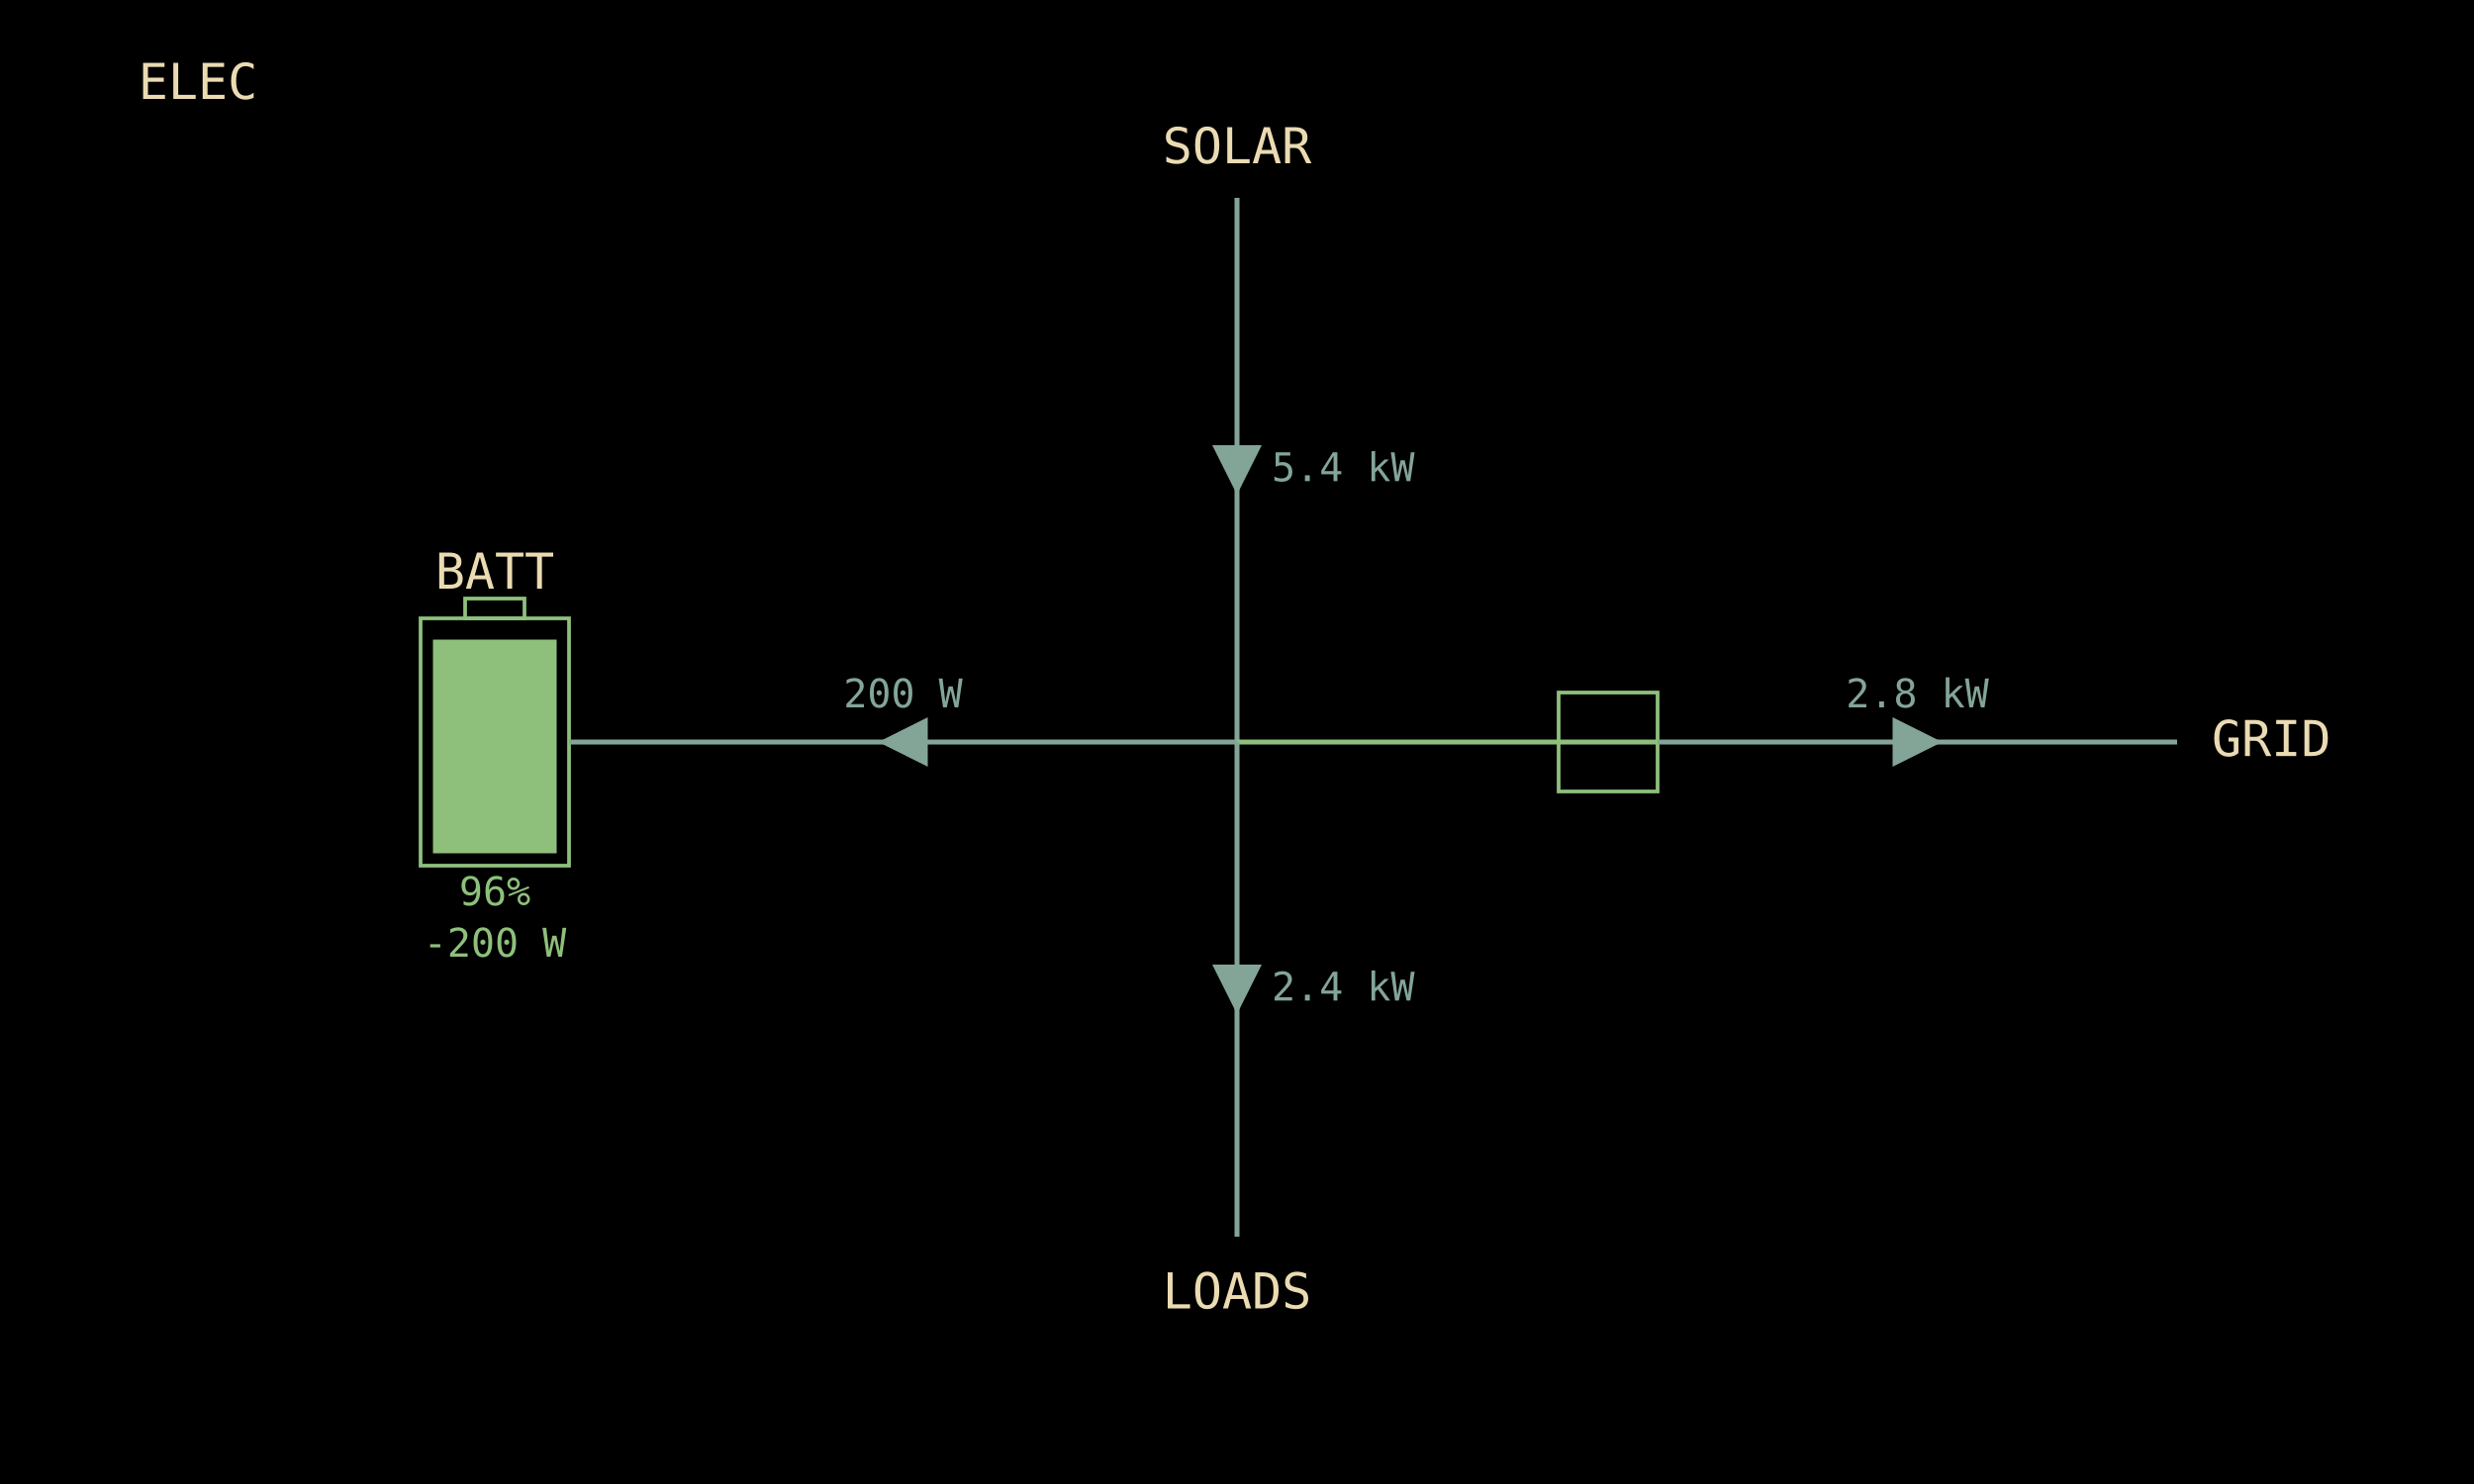
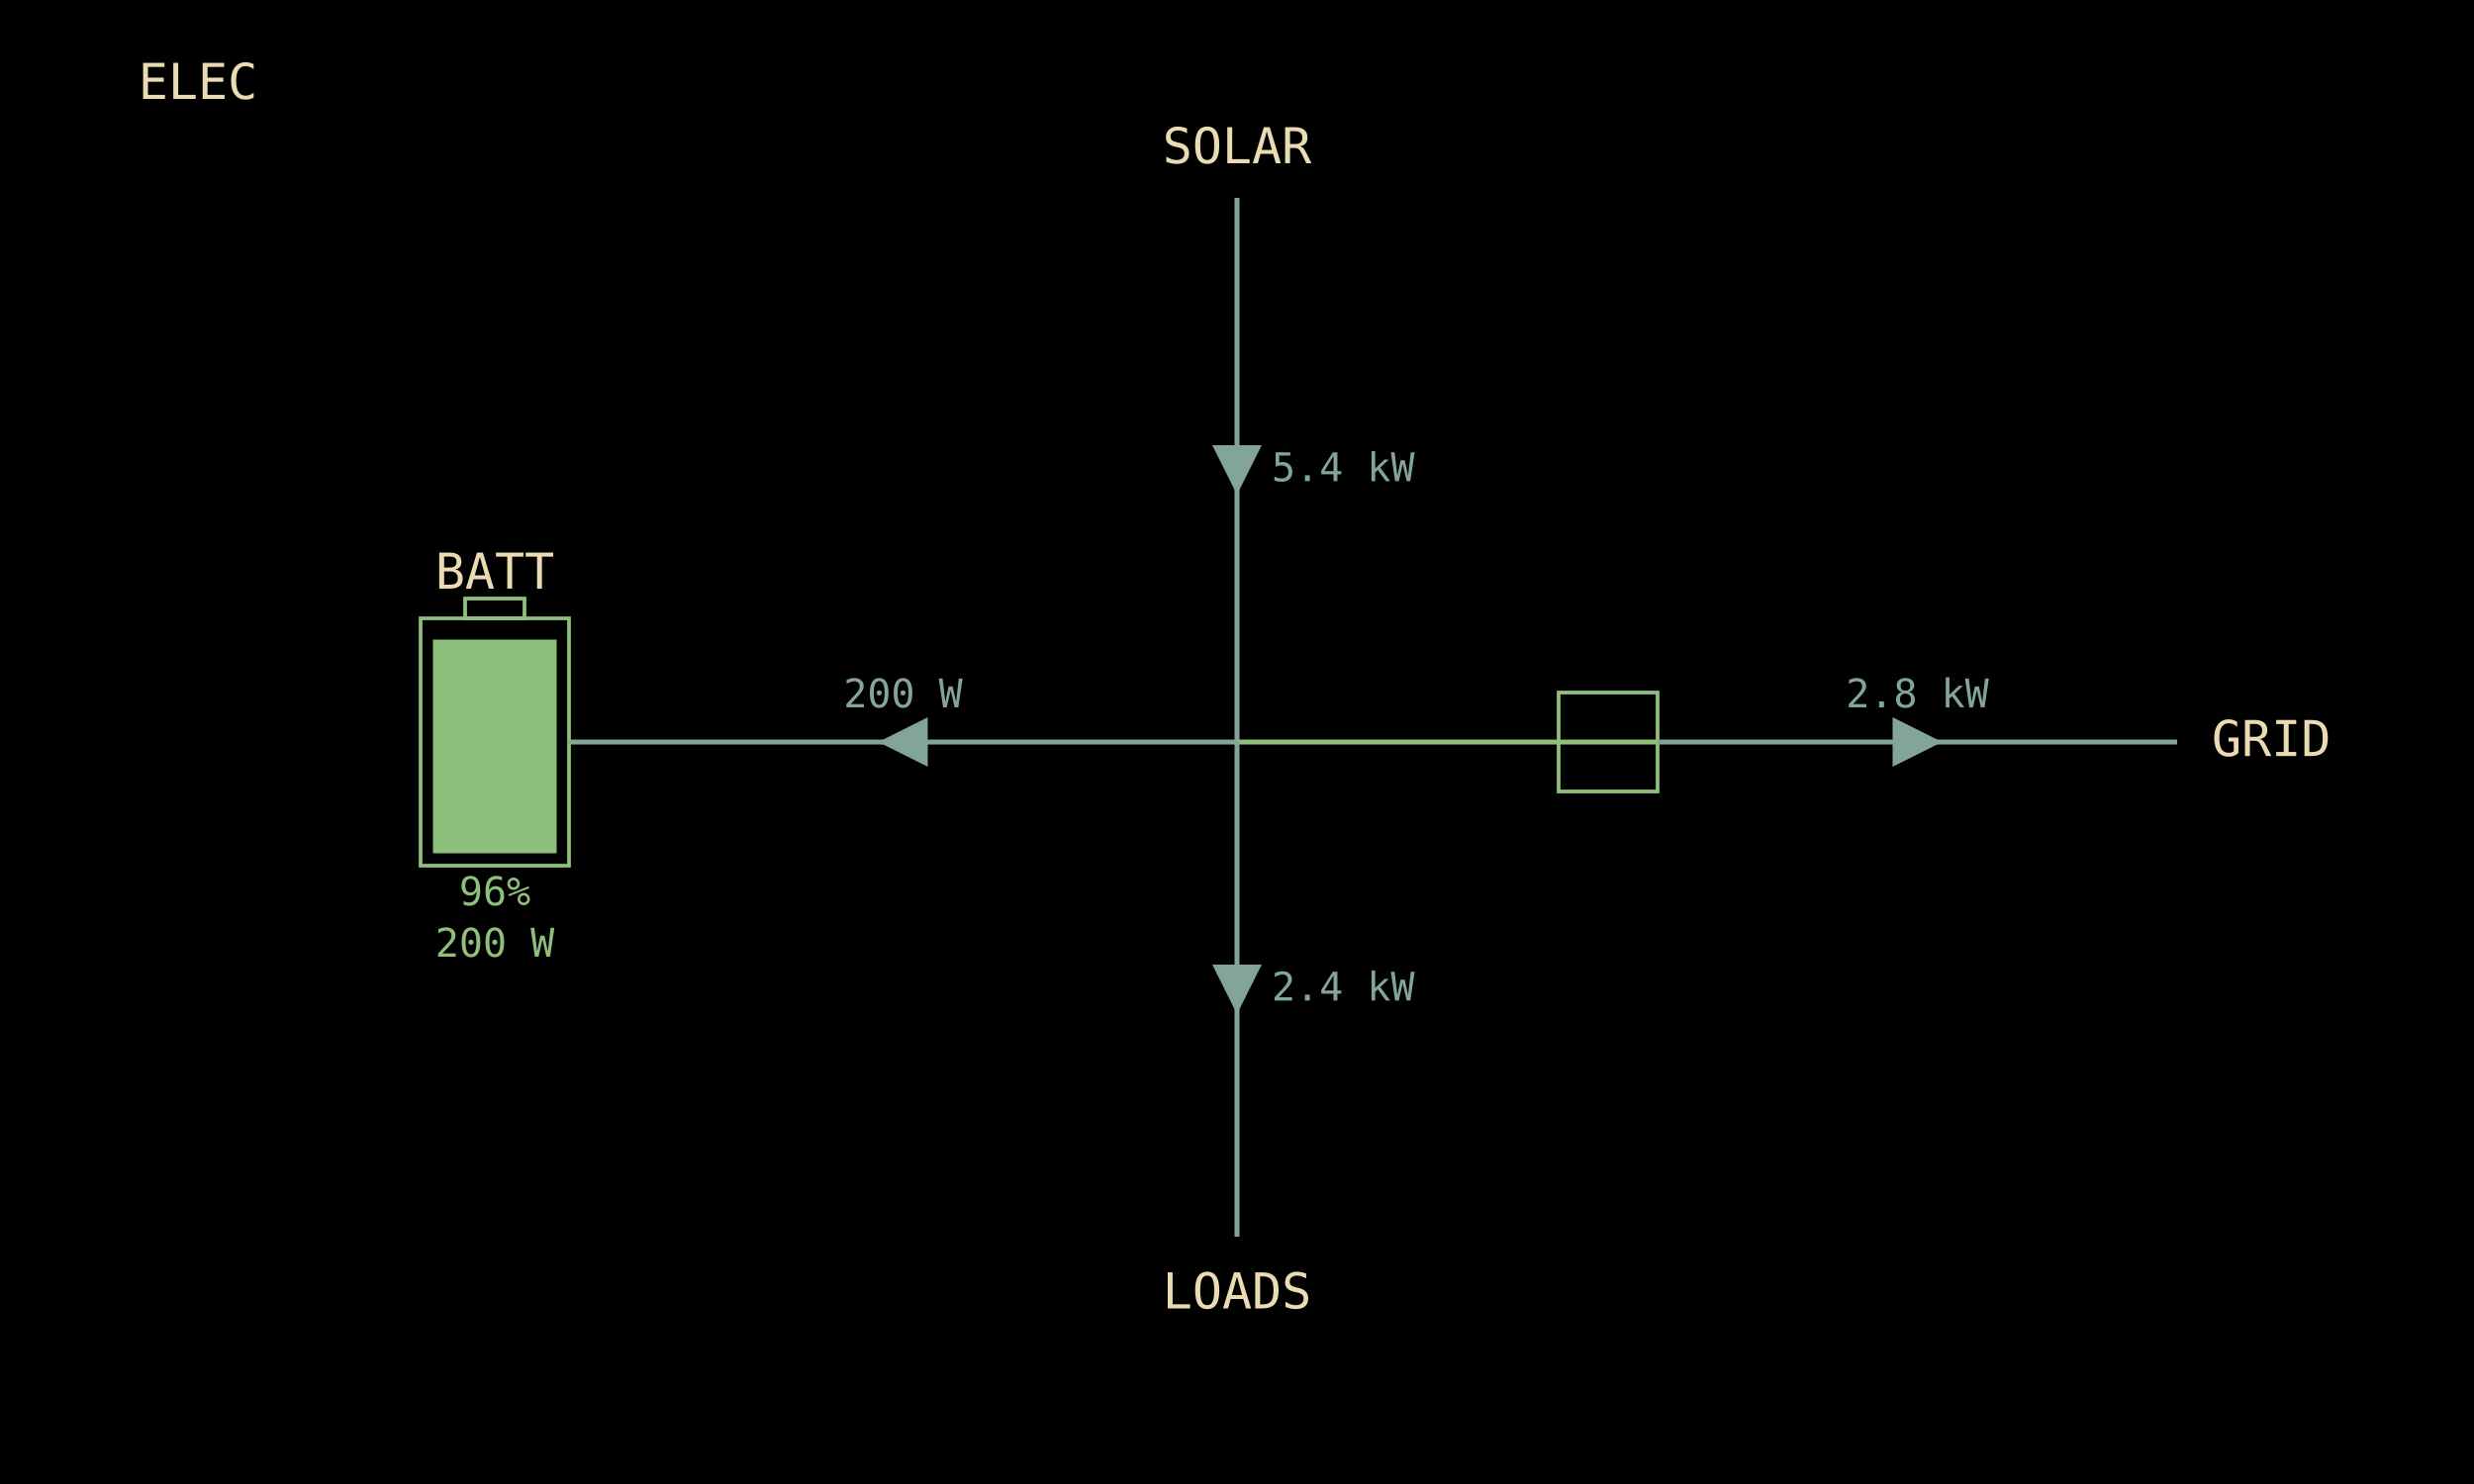
<svg xmlns="http://www.w3.org/2000/svg" viewBox="0 0 1000 600" width="1280" height="768" data-page="electrical" data-theme="mirror">
  <rect x="0" y="0" width="1000" height="600" fill="#000000" />
  <g id="title">
    <text x="80" y="40" text-anchor="middle" font-family="DejaVu Sans Mono, monospace" font-size="20" fill="#ebdbb2">ELEC</text>
  </g>
  <g id="solar">
    <polyline points="500,80 500,300" fill="none" stroke="#83a598" stroke-width="2" stroke-linejoin="round" />
    <polygon points="500,200 490,180 510,180" fill="#83a598" />
    <text x="500" y="66" text-anchor="middle" font-family="DejaVu Sans Mono, monospace" font-size="20" fill="#ebdbb2">SOLAR</text>
    <text x="514" y="190" text-anchor="start" dominant-baseline="middle" font-family="DejaVu Sans Mono, monospace" font-size="16" fill="#83a598">5.4 kW</text>
  </g>
  <g id="battery">
    <rect x="170" y="250" width="60" height="100" fill="none" stroke="#8ec07c" stroke-width="1.5" />
    <rect x="188" y="242" width="24" height="8" fill="none" stroke="#8ec07c" stroke-width="1.5" />
    <rect x="175" y="258.6" width="50" height="86.4" fill="#8ec07c" />
    <text x="200" y="238" text-anchor="middle" font-family="DejaVu Sans Mono, monospace" font-size="20" fill="#ebdbb2">BATT</text>
    <text x="200" y="366" text-anchor="middle" font-family="DejaVu Sans Mono, monospace" font-size="16" fill="#8ec07c">96%</text>
-     <text x="200" y="386.8" text-anchor="middle" font-family="DejaVu Sans Mono, monospace" font-size="16" fill="#8ec07c">-200 W</text>
+     <text x="200" y="386.8" text-anchor="middle" font-family="DejaVu Sans Mono, monospace" font-size="16" fill="#8ec07c">200 W</text>
  </g>
  <g id="battery_feed">
-     <polyline points="230,300 500,300" fill="none" stroke="#83a598" stroke-width="2" stroke-linejoin="round" />
+     <polyline points="500,300 230,300" fill="none" stroke="#83a598" stroke-width="2" stroke-linejoin="round" />
    <polygon points="355,300 375,290 375,310" fill="#83a598" />
    <text x="365" y="286" text-anchor="middle" font-family="DejaVu Sans Mono, monospace" font-size="16" fill="#83a598">200 W</text>
  </g>
  <g id="bus_tie">
    <polyline points="500,300 630,300" fill="none" stroke="#8ec07c" stroke-width="2" stroke-linejoin="round" />
  </g>
  <g id="main_breaker">
    <g>
      <rect x="630" y="280" width="40" height="40" fill="none" stroke="#8ec07c" stroke-width="1.5" />
      <line x1="630" y1="300" x2="670" y2="300" stroke="#8ec07c" stroke-width="2" stroke-linecap="round" />
    </g>
  </g>
  <g id="grid">
    <polyline points="880,300 670,300" fill="none" stroke="#83a598" stroke-width="2" stroke-linejoin="round" />
    <polygon points="785,300 765,310 765,290" fill="#83a598" />
    <text x="894" y="300" text-anchor="start" dominant-baseline="middle" font-family="DejaVu Sans Mono, monospace" font-size="20" fill="#ebdbb2">GRID</text>
    <text x="775" y="286" text-anchor="middle" font-family="DejaVu Sans Mono, monospace" font-size="16" fill="#83a598">2.8 kW</text>
  </g>
  <g id="loads">
    <polyline points="500,300 500,500" fill="none" stroke="#83a598" stroke-width="2" stroke-linejoin="round" />
    <polygon points="500,410 490,390 510,390" fill="#83a598" />
    <text x="500" y="529" text-anchor="middle" font-family="DejaVu Sans Mono, monospace" font-size="20" fill="#ebdbb2">LOADS</text>
    <text x="514" y="400" text-anchor="start" dominant-baseline="middle" font-family="DejaVu Sans Mono, monospace" font-size="16" fill="#83a598">2.4 kW</text>
  </g>
</svg>
